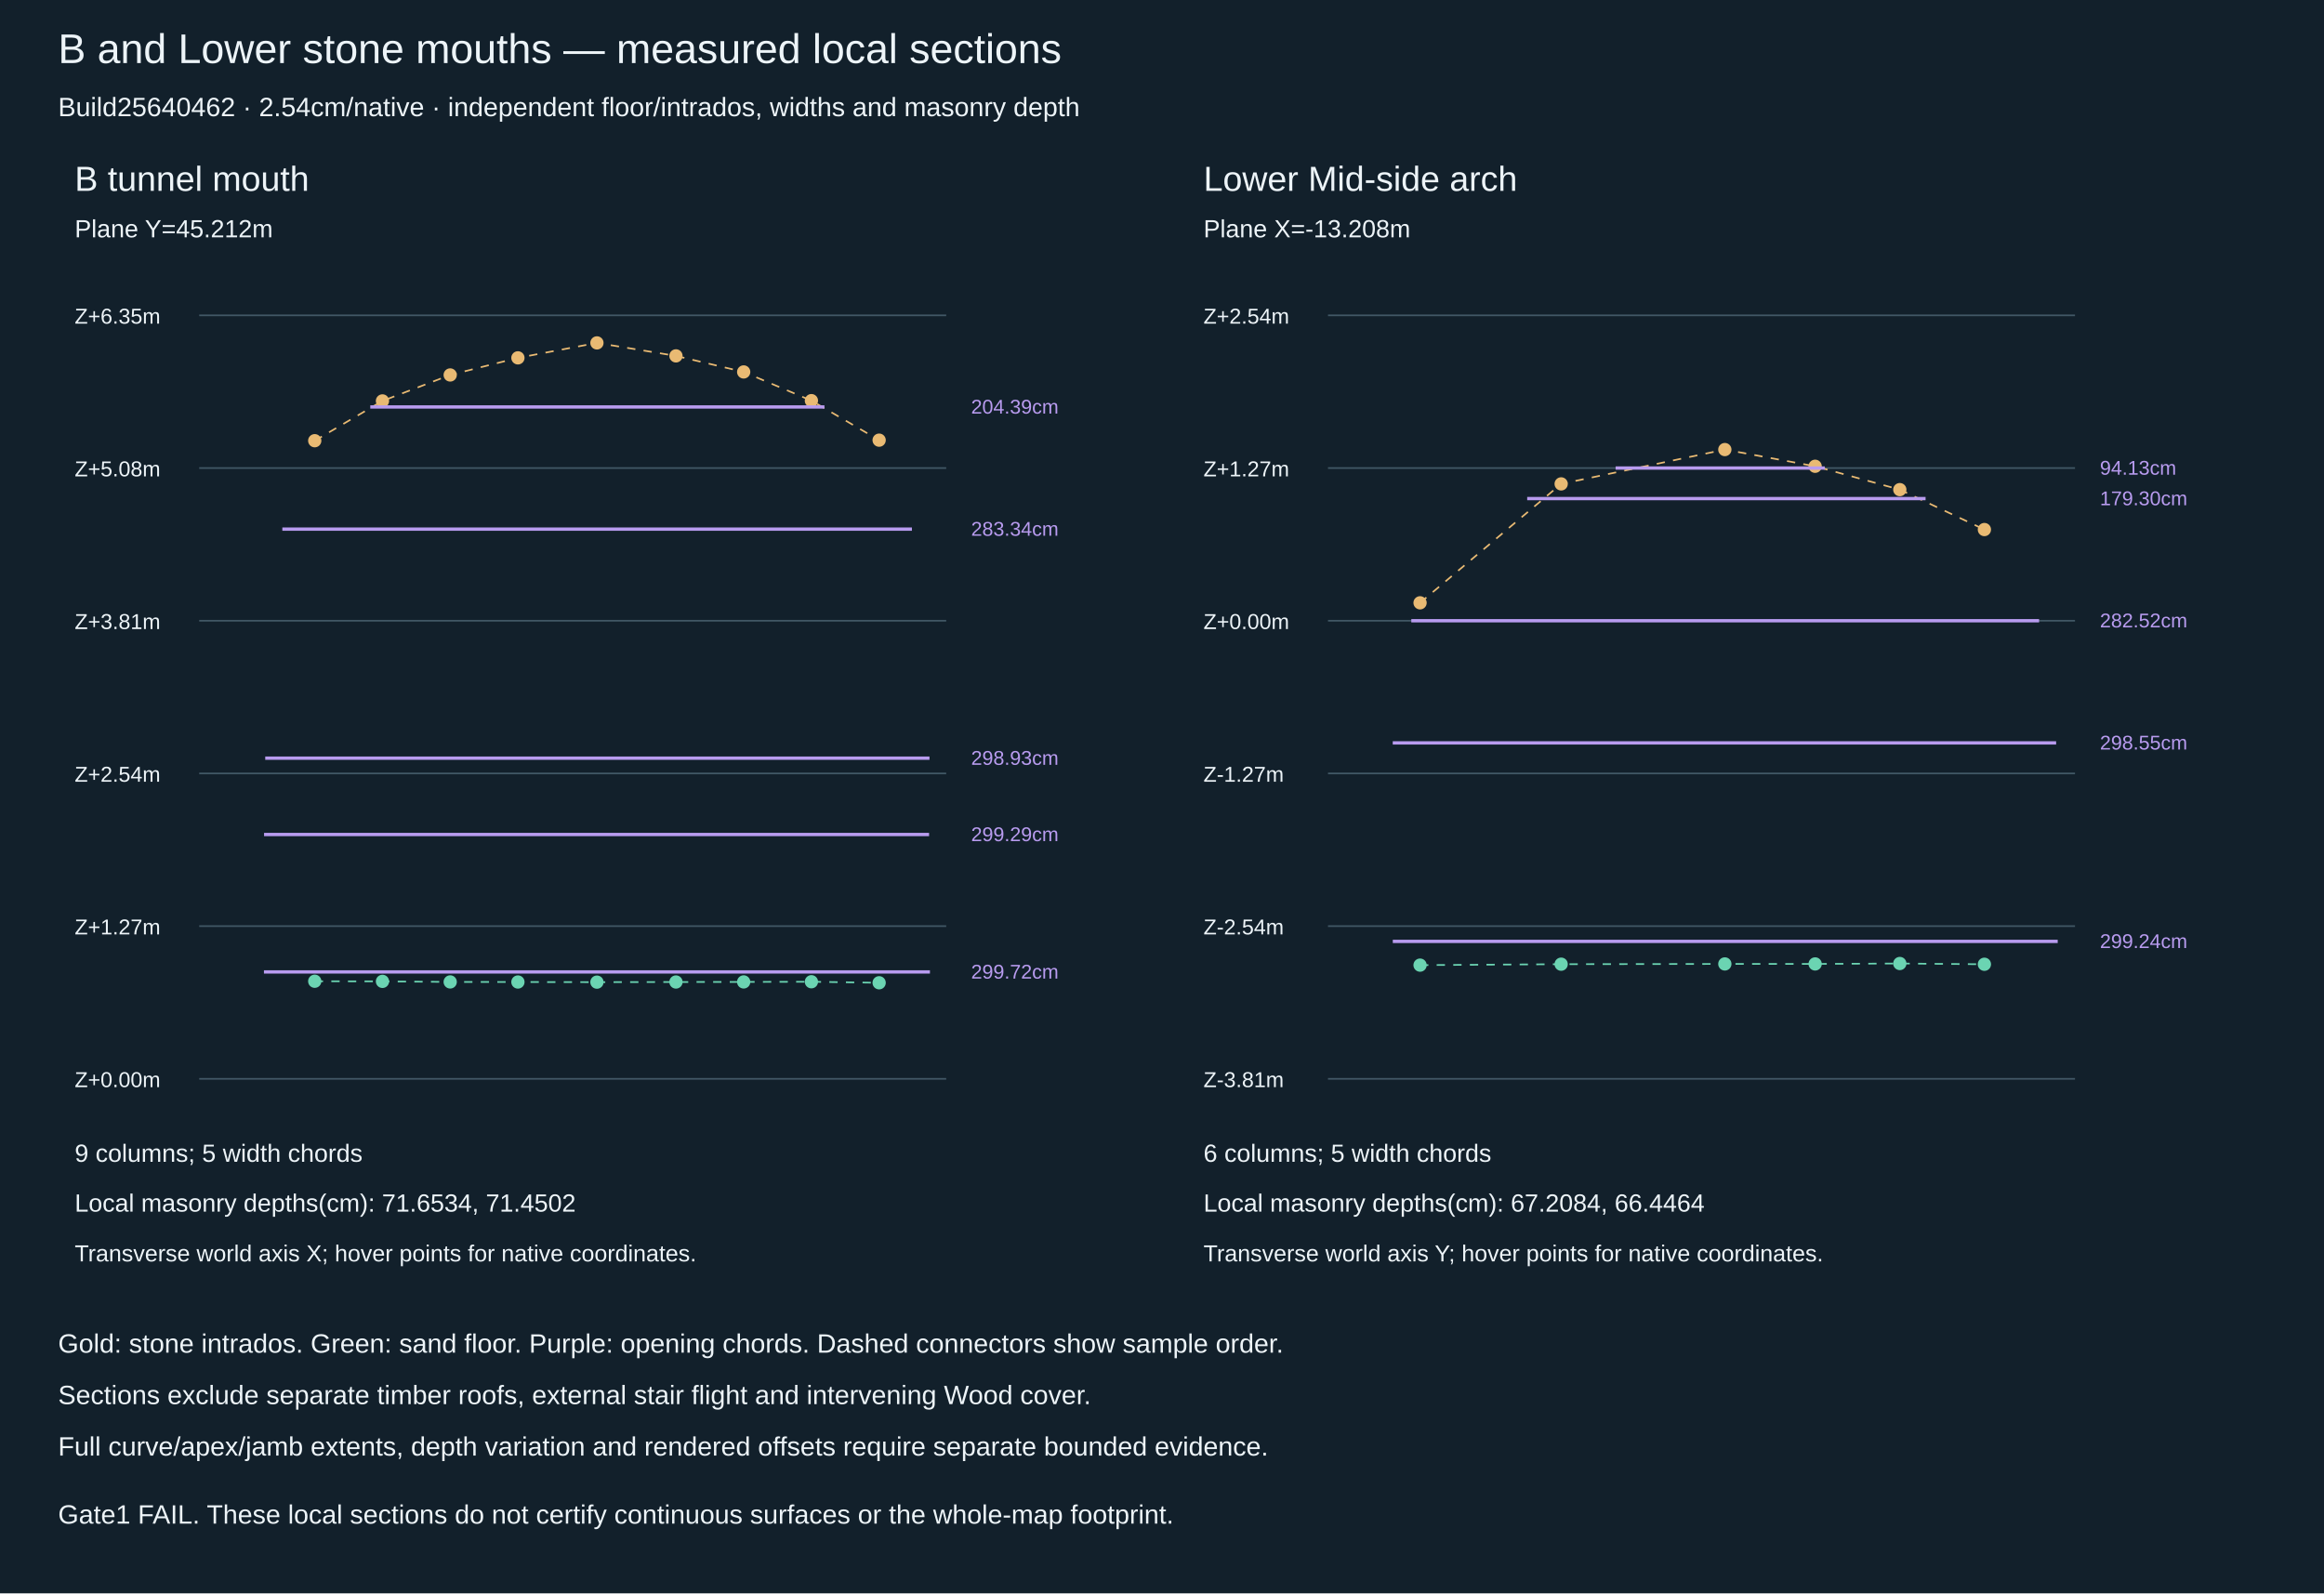
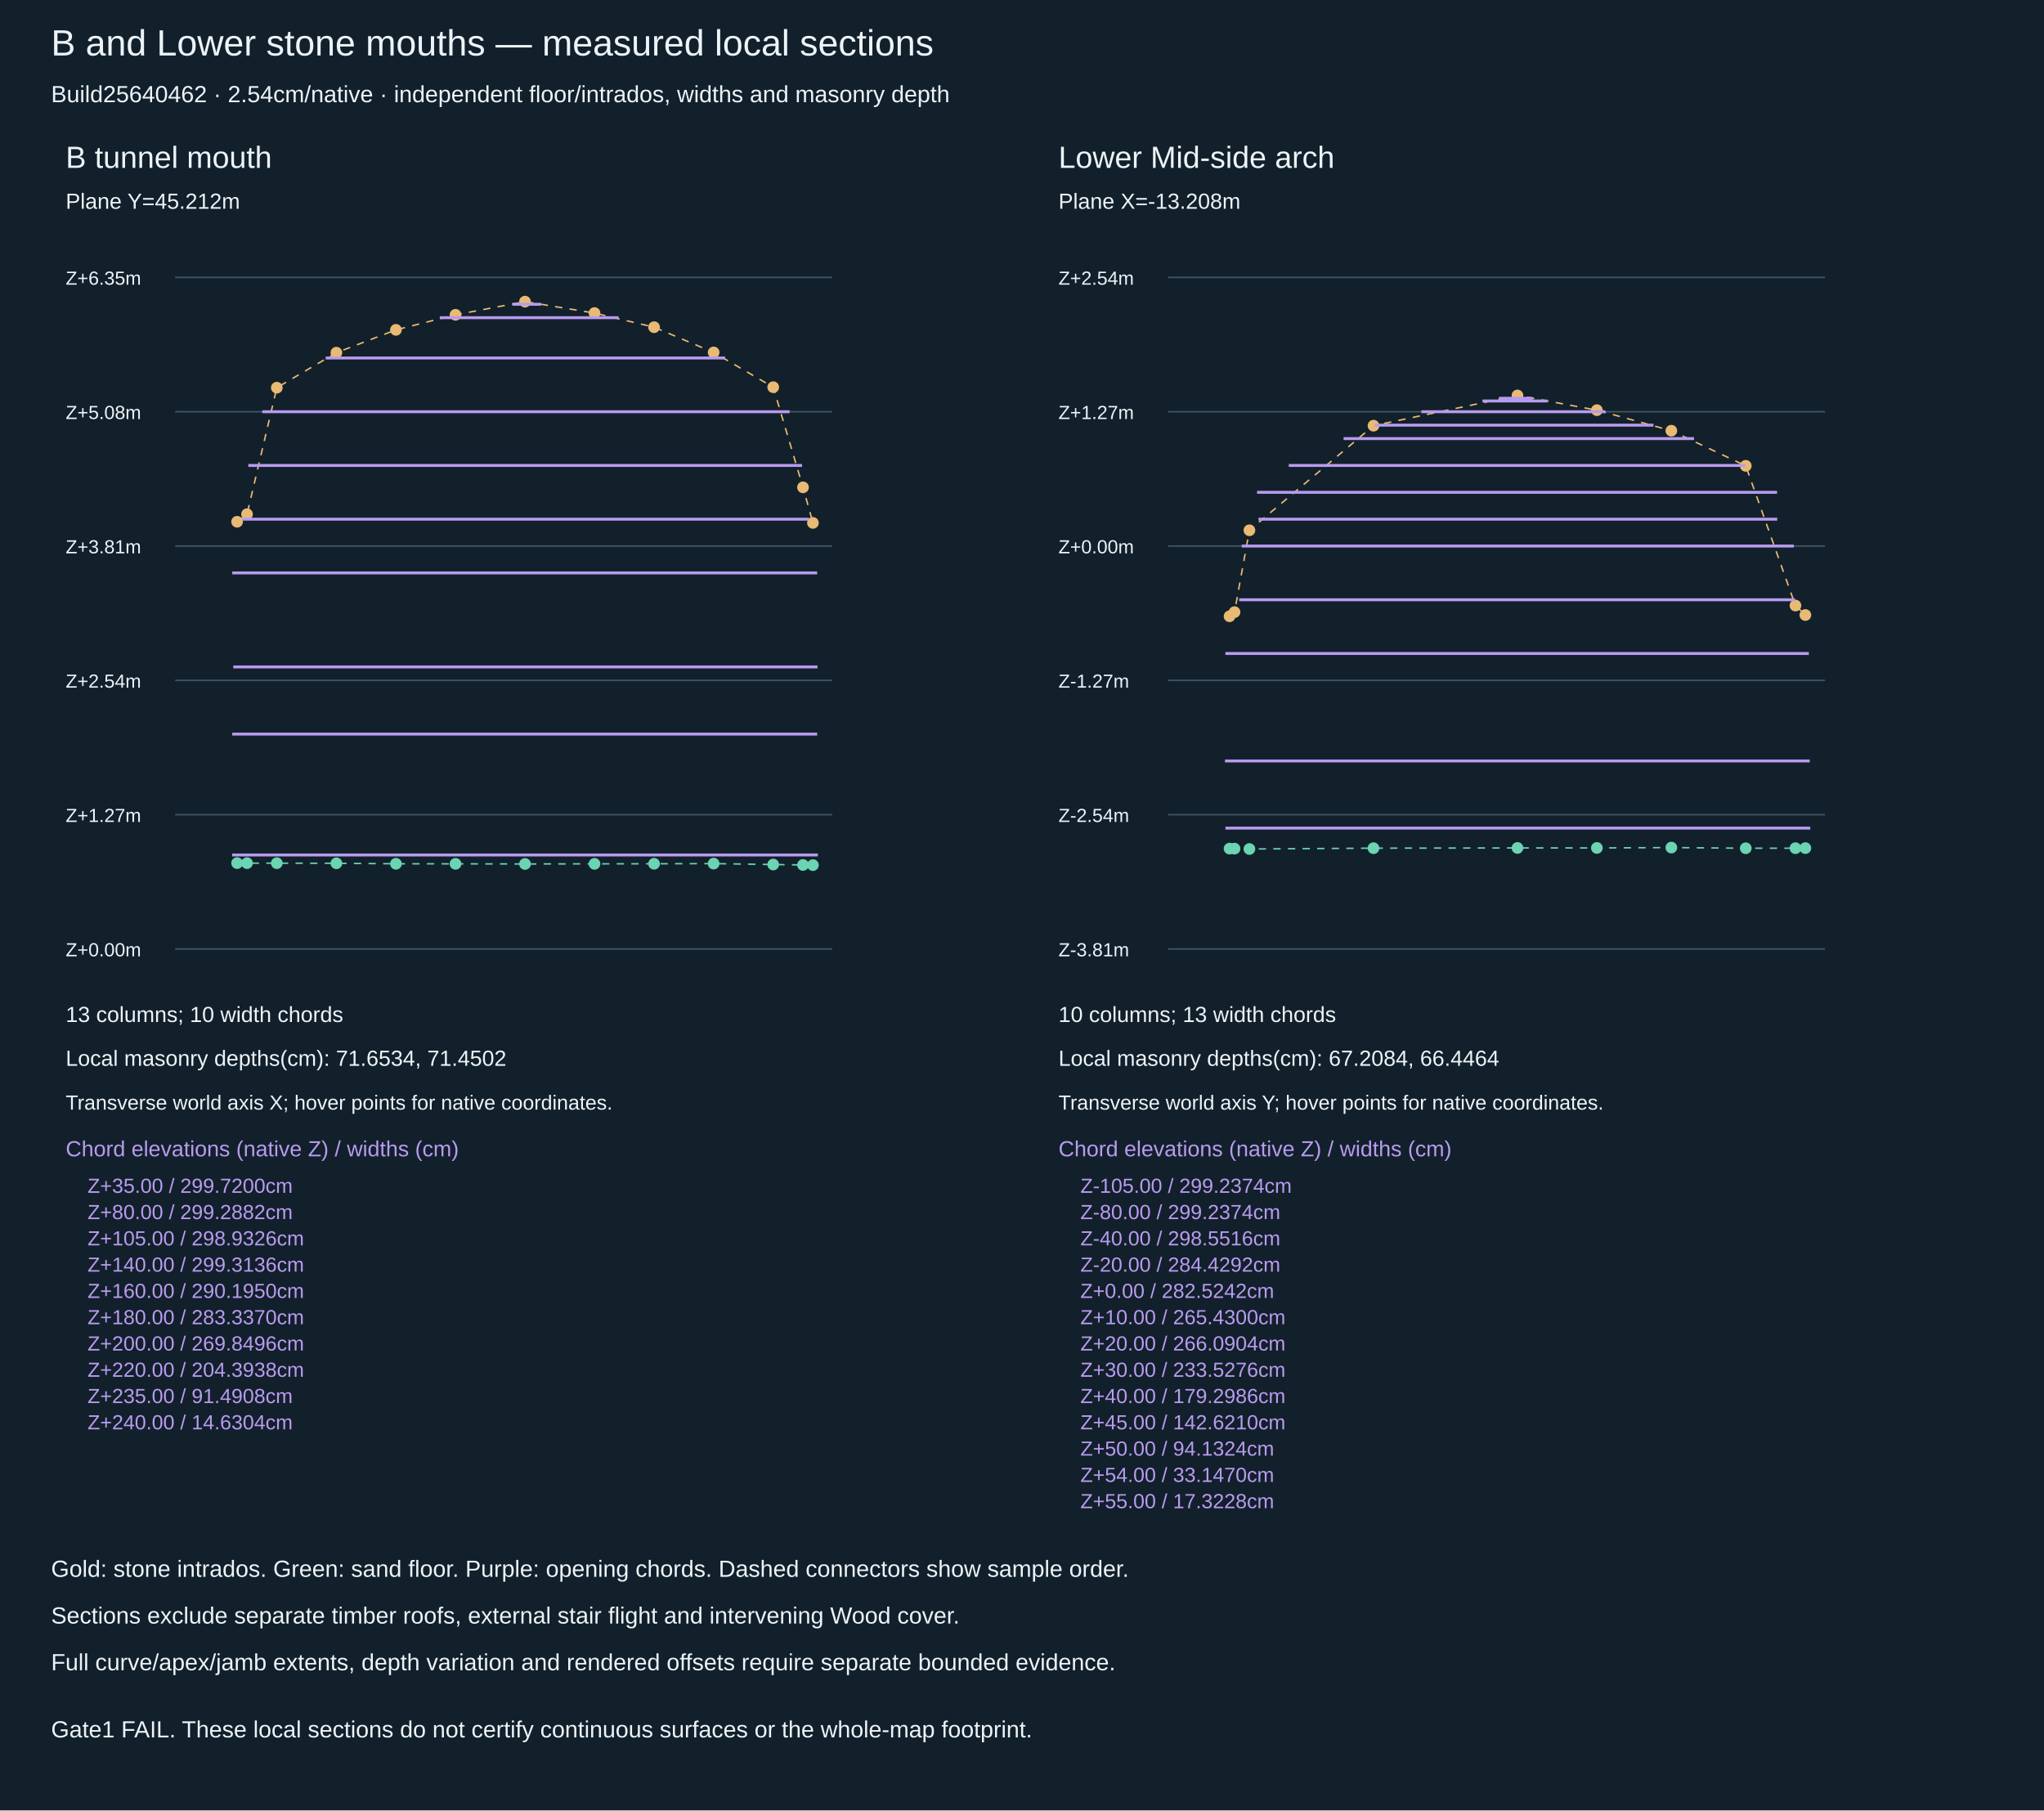
- <svg xmlns="http://www.w3.org/2000/svg" width="1400" height="960" viewBox="0 0 1400 960">
-   <rect width="1400" height="960" fill="#12202b" />
+ <svg xmlns="http://www.w3.org/2000/svg" width="1400" height="1240" viewBox="0 0 1400 1240">
+   <rect width="1400" height="1240" fill="#12202b" />
  <g fill="#edf4f8" font-family="Arial">
    <text x="35" y="38" font-size="25">B and Lower stone mouths — measured local sections</text>
    <text x="35" y="70" font-size="16">Build25640462 · 2.54cm/native · independent floor/intrados, widths and masonry depth</text>
    <text x="45" y="115" font-size="21">B tunnel mouth</text>
    <text x="45" y="143" font-size="15">Plane Y=45.212m</text>
    <path d="M120,650.00h450" stroke="#415765" />
    <text x="45" y="655.00" font-size="13">Z+0.00m</text>
    <path d="M120,558.00h450" stroke="#415765" />
    <text x="45" y="563.00" font-size="13">Z+1.27m</text>
    <path d="M120,466.00h450" stroke="#415765" />
    <text x="45" y="471.00" font-size="13">Z+2.54m</text>
    <path d="M120,374.00h450" stroke="#415765" />
    <text x="45" y="379.00" font-size="13">Z+3.81m</text>
    <path d="M120,282.00h450" stroke="#415765" />
    <text x="45" y="287.00" font-size="13">Z+5.08m</text>
    <path d="M120,190.00h450" stroke="#415765" />
    <text x="45" y="195.00" font-size="13">Z+6.35m</text>
-     <polyline points="189.60,591.21 230.40,591.29 271.20,591.62 312.00,591.67 359.60,591.75 407.20,591.67 448.00,591.62 488.80,591.51 529.60,592.13" fill="none" stroke="#6bd4b2" stroke-dasharray="5 5" />
+     <polyline points="162.40,591.16 169.20,591.18 189.60,591.21 230.40,591.29 271.20,591.62 312.00,591.67 359.60,591.75 407.20,591.67 448.00,591.62 488.80,591.51 529.60,592.13 550.00,592.43 556.80,592.54" fill="none" stroke="#6bd4b2" stroke-dasharray="5 5" />
+     <circle cx="162.40" cy="591.16" r="4" fill="#6bd4b2" />
+     <circle cx="169.20" cy="591.18" r="4" fill="#6bd4b2" />
    <circle cx="189.60" cy="591.21" r="4" fill="#6bd4b2" />
    <circle cx="230.40" cy="591.29" r="4" fill="#6bd4b2" />
    <circle cx="271.20" cy="591.62" r="4" fill="#6bd4b2" />
    <circle cx="312.00" cy="591.67" r="4" fill="#6bd4b2" />
    <circle cx="359.60" cy="591.75" r="4" fill="#6bd4b2" />
    <circle cx="407.20" cy="591.67" r="4" fill="#6bd4b2" />
    <circle cx="448.00" cy="591.62" r="4" fill="#6bd4b2" />
    <circle cx="488.80" cy="591.51" r="4" fill="#6bd4b2" />
    <circle cx="529.60" cy="592.13" r="4" fill="#6bd4b2" />
-     <polyline points="189.60,265.53 230.40,241.56 271.20,225.92 312.00,215.61 359.60,206.60 407.20,214.42 448.00,224.10 488.80,241.39 529.60,265.20" fill="none" stroke="#e9ba73" stroke-dasharray="5 5" />
+     <circle cx="550.00" cy="592.43" r="4" fill="#6bd4b2" />
+     <circle cx="556.80" cy="592.54" r="4" fill="#6bd4b2" />
+     <polyline points="162.40,357.37 169.20,352.18 189.60,265.53 230.40,241.56 271.20,225.92 312.00,215.61 359.60,206.60 407.20,214.42 448.00,224.10 488.80,241.39 529.60,265.20 550.00,333.78 556.80,358.14" fill="none" stroke="#e9ba73" stroke-dasharray="5 5" />
+     <circle cx="162.40" cy="357.37" r="4" fill="#e9ba73" />
+     <circle cx="169.20" cy="352.18" r="4" fill="#e9ba73" />
    <circle cx="189.60" cy="265.53" r="4" fill="#e9ba73" />
    <circle cx="230.40" cy="241.56" r="4" fill="#e9ba73" />
    <circle cx="271.20" cy="225.92" r="4" fill="#e9ba73" />
    <circle cx="312.00" cy="215.61" r="4" fill="#e9ba73" />
    <circle cx="359.60" cy="206.60" r="4" fill="#e9ba73" />
    <circle cx="407.20" cy="214.42" r="4" fill="#e9ba73" />
    <circle cx="448.00" cy="224.10" r="4" fill="#e9ba73" />
    <circle cx="488.80" cy="241.39" r="4" fill="#e9ba73" />
    <circle cx="529.60" cy="265.20" r="4" fill="#e9ba73" />
+     <circle cx="550.00" cy="333.78" r="4" fill="#e9ba73" />
+     <circle cx="556.80" cy="358.14" r="4" fill="#e9ba73" />
    <path d="M159.07,502.80H559.69" stroke="#b89bef" stroke-width="2" />
-     <text x="585" y="506.80" font-size="12" fill="#b89bef">299.29cm</text>
    <path d="M170.08,318.80H549.35" stroke="#b89bef" stroke-width="2" />
-     <text x="585" y="322.80" font-size="12" fill="#b89bef">283.34cm</text>
    <path d="M223.06,245.20H496.65" stroke="#b89bef" stroke-width="2" />
-     <text x="585" y="249.20" font-size="12" fill="#b89bef">204.39cm</text>
    <path d="M159.00,585.60H560.20" stroke="#b89bef" stroke-width="2" />
-     <text x="585" y="589.60" font-size="12" fill="#b89bef">299.72cm</text>
    <path d="M159.78,456.80H559.93" stroke="#b89bef" stroke-width="2" />
-     <text x="585" y="460.80" font-size="12" fill="#b89bef">298.93cm</text>
-     <text x="45" y="700" font-size="15">9 columns; 5 width chords</text>
+     <path d="M159.07,392.40H559.72" stroke="#b89bef" stroke-width="2" />
+     <path d="M165.60,355.60H554.05" stroke="#b89bef" stroke-width="2" />
+     <path d="M179.64,282.00H540.85" stroke="#b89bef" stroke-width="2" />
+     <path d="M301.22,217.60H423.69" stroke="#b89bef" stroke-width="2" />
+     <path d="M351.00,208.40H370.58" stroke="#b89bef" stroke-width="2" />
+     <text x="45" y="700" font-size="15">13 columns; 10 width chords</text>
    <text x="45" y="730" font-size="15">Local masonry depths(cm): 71.6534, 71.4502</text>
    <text x="45" y="760" font-size="14">Transverse world axis X; hover points for native coordinates.</text>
+     <text x="45" y="792" font-size="15" fill="#b89bef">Chord elevations (native Z) / widths (cm)</text>
+     <text x="60" y="817" font-size="14" fill="#b89bef">Z+35.00 / 299.7200cm</text>
+     <text x="60" y="835" font-size="14" fill="#b89bef">Z+80.00 / 299.2882cm</text>
+     <text x="60" y="853" font-size="14" fill="#b89bef">Z+105.00 / 298.9326cm</text>
+     <text x="60" y="871" font-size="14" fill="#b89bef">Z+140.00 / 299.3136cm</text>
+     <text x="60" y="889" font-size="14" fill="#b89bef">Z+160.00 / 290.1950cm</text>
+     <text x="60" y="907" font-size="14" fill="#b89bef">Z+180.00 / 283.3370cm</text>
+     <text x="60" y="925" font-size="14" fill="#b89bef">Z+200.00 / 269.8496cm</text>
+     <text x="60" y="943" font-size="14" fill="#b89bef">Z+220.00 / 204.3938cm</text>
+     <text x="60" y="961" font-size="14" fill="#b89bef">Z+235.00 / 91.4908cm</text>
+     <text x="60" y="979" font-size="14" fill="#b89bef">Z+240.00 / 14.6304cm</text>
    <text x="725" y="115" font-size="21">Lower Mid-side arch</text>
    <text x="725" y="143" font-size="15">Plane X=-13.208m</text>
    <path d="M800,650.00h450" stroke="#415765" />
    <text x="725" y="655.00" font-size="13">Z-3.81m</text>
    <path d="M800,558.00h450" stroke="#415765" />
    <text x="725" y="563.00" font-size="13">Z-2.54m</text>
    <path d="M800,466.00h450" stroke="#415765" />
    <text x="725" y="471.00" font-size="13">Z-1.27m</text>
    <path d="M800,374.00h450" stroke="#415765" />
    <text x="725" y="379.00" font-size="13">Z+0.00m</text>
    <path d="M800,282.00h450" stroke="#415765" />
    <text x="725" y="287.00" font-size="13">Z+1.27m</text>
    <path d="M800,190.00h450" stroke="#415765" />
    <text x="725" y="195.00" font-size="13">Z+2.54m</text>
-     <polyline points="855.46,581.50 940.46,580.93 1039.06,580.78 1093.46,580.78 1144.46,580.52 1195.42,580.98" fill="none" stroke="#6bd4b2" stroke-dasharray="5 5" />
-     <circle cx="855.46" cy="581.50" r="4" fill="#6bd4b2" />
-     <circle cx="940.46" cy="580.93" r="4" fill="#6bd4b2" />
-     <circle cx="1039.06" cy="580.78" r="4" fill="#6bd4b2" />
-     <circle cx="1093.46" cy="580.78" r="4" fill="#6bd4b2" />
-     <circle cx="1144.46" cy="580.52" r="4" fill="#6bd4b2" />
-     <circle cx="1195.42" cy="580.98" r="4" fill="#6bd4b2" />
-     <polyline points="855.46,363.20 940.46,291.55 1039.06,270.87 1093.46,280.93 1144.46,295.01 1195.42,319.06" fill="none" stroke="#e9ba73" stroke-dasharray="5 5" />
-     <circle cx="855.46" cy="363.20" r="4" fill="#e9ba73" />
-     <circle cx="940.46" cy="291.55" r="4" fill="#e9ba73" />
-     <circle cx="1039.06" cy="270.87" r="4" fill="#e9ba73" />
-     <circle cx="1093.46" cy="280.93" r="4" fill="#e9ba73" />
-     <circle cx="1144.46" cy="295.01" r="4" fill="#e9ba73" />
-     <circle cx="1195.42" cy="319.06" r="4" fill="#e9ba73" />
-     <path d="M839.03,567.20H1239.59" stroke="#b89bef" stroke-width="2" />
-     <text x="1265" y="571.20" font-size="12" fill="#b89bef">299.24cm</text>
-     <path d="M839.00,447.60H1238.64" stroke="#b89bef" stroke-width="2" />
-     <text x="1265" y="451.60" font-size="12" fill="#b89bef">298.55cm</text>
-     <path d="M850.19,374.00H1228.37" stroke="#b89bef" stroke-width="2" />
-     <text x="1265" y="378.00" font-size="12" fill="#b89bef">282.52cm</text>
-     <path d="M919.99,300.40H1159.99" stroke="#b89bef" stroke-width="2" />
-     <text x="1265" y="304.40" font-size="12" fill="#b89bef">179.30cm</text>
-     <path d="M973.27,282.00H1099.27" stroke="#b89bef" stroke-width="2" />
-     <text x="1265" y="286.00" font-size="12" fill="#b89bef">94.13cm</text>
-     <text x="725" y="700" font-size="15">6 columns; 5 width chords</text>
+     <polyline points="842.16,581.24 845.56,581.24 855.76,581.50 940.76,580.93 1039.36,580.78 1093.76,580.78 1144.76,580.52 1195.73,580.98 1229.76,580.94 1236.56,580.89" fill="none" stroke="#6bd4b2" stroke-dasharray="5 5" />
+     <circle cx="842.16" cy="581.24" r="4" fill="#6bd4b2" />
+     <circle cx="845.56" cy="581.24" r="4" fill="#6bd4b2" />
+     <circle cx="855.76" cy="581.50" r="4" fill="#6bd4b2" />
+     <circle cx="940.76" cy="580.93" r="4" fill="#6bd4b2" />
+     <circle cx="1039.36" cy="580.78" r="4" fill="#6bd4b2" />
+     <circle cx="1093.76" cy="580.78" r="4" fill="#6bd4b2" />
+     <circle cx="1144.76" cy="580.52" r="4" fill="#6bd4b2" />
+     <circle cx="1195.73" cy="580.98" r="4" fill="#6bd4b2" />
+     <circle cx="1229.76" cy="580.94" r="4" fill="#6bd4b2" />
+     <circle cx="1236.56" cy="580.89" r="4" fill="#6bd4b2" />
+     <polyline points="842.16,422.10 845.56,419.26 855.76,363.20 940.76,291.55 1039.36,270.87 1093.76,280.93 1144.76,295.01 1195.73,319.06 1229.76,414.76 1236.56,421.25" fill="none" stroke="#e9ba73" stroke-dasharray="5 5" />
+     <circle cx="842.16" cy="422.10" r="4" fill="#e9ba73" />
+     <circle cx="845.56" cy="419.26" r="4" fill="#e9ba73" />
+     <circle cx="855.76" cy="363.20" r="4" fill="#e9ba73" />
+     <circle cx="940.76" cy="291.55" r="4" fill="#e9ba73" />
+     <circle cx="1039.36" cy="270.87" r="4" fill="#e9ba73" />
+     <circle cx="1093.76" cy="280.93" r="4" fill="#e9ba73" />
+     <circle cx="1144.76" cy="295.01" r="4" fill="#e9ba73" />
+     <circle cx="1195.73" cy="319.06" r="4" fill="#e9ba73" />
+     <circle cx="1229.76" cy="414.76" r="4" fill="#e9ba73" />
+     <circle cx="1236.56" cy="421.25" r="4" fill="#e9ba73" />
+     <path d="M839.34,567.20H1239.89" stroke="#b89bef" stroke-width="2" />
+     <path d="M839.31,447.60H1238.94" stroke="#b89bef" stroke-width="2" />
+     <path d="M850.49,374.00H1228.67" stroke="#b89bef" stroke-width="2" />
+     <path d="M920.29,300.40H1160.30" stroke="#b89bef" stroke-width="2" />
+     <path d="M973.57,282.00H1099.58" stroke="#b89bef" stroke-width="2" />
+     <path d="M839.00,521.20H1239.55" stroke="#b89bef" stroke-width="2" />
+     <path d="M848.76,410.80H1229.49" stroke="#b89bef" stroke-width="2" />
+     <path d="M861.98,355.60H1217.28" stroke="#b89bef" stroke-width="2" />
+     <path d="M861.00,337.20H1217.18" stroke="#b89bef" stroke-width="2" />
+     <path d="M882.72,318.80H1195.32" stroke="#b89bef" stroke-width="2" />
+     <path d="M941.61,291.20H1132.52" stroke="#b89bef" stroke-width="2" />
+     <path d="M1015.39,274.64H1059.76" stroke="#b89bef" stroke-width="2" />
+     <path d="M1026.61,272.80H1049.80" stroke="#b89bef" stroke-width="2" />
+     <text x="725" y="700" font-size="15">10 columns; 13 width chords</text>
    <text x="725" y="730" font-size="15">Local masonry depths(cm): 67.2084, 66.4464</text>
    <text x="725" y="760" font-size="14">Transverse world axis Y; hover points for native coordinates.</text>
-     <text x="35" y="815" font-size="16">Gold: stone intrados. Green: sand floor. Purple: opening chords. Dashed connectors show sample order.</text>
-     <text x="35" y="846" font-size="16">Sections exclude separate timber roofs, external stair flight and intervening Wood cover.</text>
-     <text x="35" y="877" font-size="16">Full curve/apex/jamb extents, depth variation and rendered offsets require separate bounded evidence.</text>
-     <text x="35" y="918" font-size="16">Gate1 FAIL. These local sections do not certify continuous surfaces or the whole-map footprint.</text>
+     <text x="725" y="792" font-size="15" fill="#b89bef">Chord elevations (native Z) / widths (cm)</text>
+     <text x="740" y="817" font-size="14" fill="#b89bef">Z-105.00 / 299.2374cm</text>
+     <text x="740" y="835" font-size="14" fill="#b89bef">Z-80.00 / 299.2374cm</text>
+     <text x="740" y="853" font-size="14" fill="#b89bef">Z-40.00 / 298.5516cm</text>
+     <text x="740" y="871" font-size="14" fill="#b89bef">Z-20.00 / 284.4292cm</text>
+     <text x="740" y="889" font-size="14" fill="#b89bef">Z+0.00 / 282.5242cm</text>
+     <text x="740" y="907" font-size="14" fill="#b89bef">Z+10.00 / 265.4300cm</text>
+     <text x="740" y="925" font-size="14" fill="#b89bef">Z+20.00 / 266.0904cm</text>
+     <text x="740" y="943" font-size="14" fill="#b89bef">Z+30.00 / 233.5276cm</text>
+     <text x="740" y="961" font-size="14" fill="#b89bef">Z+40.00 / 179.2986cm</text>
+     <text x="740" y="979" font-size="14" fill="#b89bef">Z+45.00 / 142.6210cm</text>
+     <text x="740" y="997" font-size="14" fill="#b89bef">Z+50.00 / 94.1324cm</text>
+     <text x="740" y="1015" font-size="14" fill="#b89bef">Z+54.00 / 33.1470cm</text>
+     <text x="740" y="1033" font-size="14" fill="#b89bef">Z+55.00 / 17.3228cm</text>
+     <text x="35" y="1080" font-size="16">Gold: stone intrados. Green: sand floor. Purple: opening chords. Dashed connectors show sample order.</text>
+     <text x="35" y="1112" font-size="16">Sections exclude separate timber roofs, external stair flight and intervening Wood cover.</text>
+     <text x="35" y="1144" font-size="16">Full curve/apex/jamb extents, depth variation and rendered offsets require separate bounded evidence.</text>
+     <text x="35" y="1190" font-size="16">Gate1 FAIL. These local sections do not certify continuous surfaces or the whole-map footprint.</text>
  </g>
</svg>
